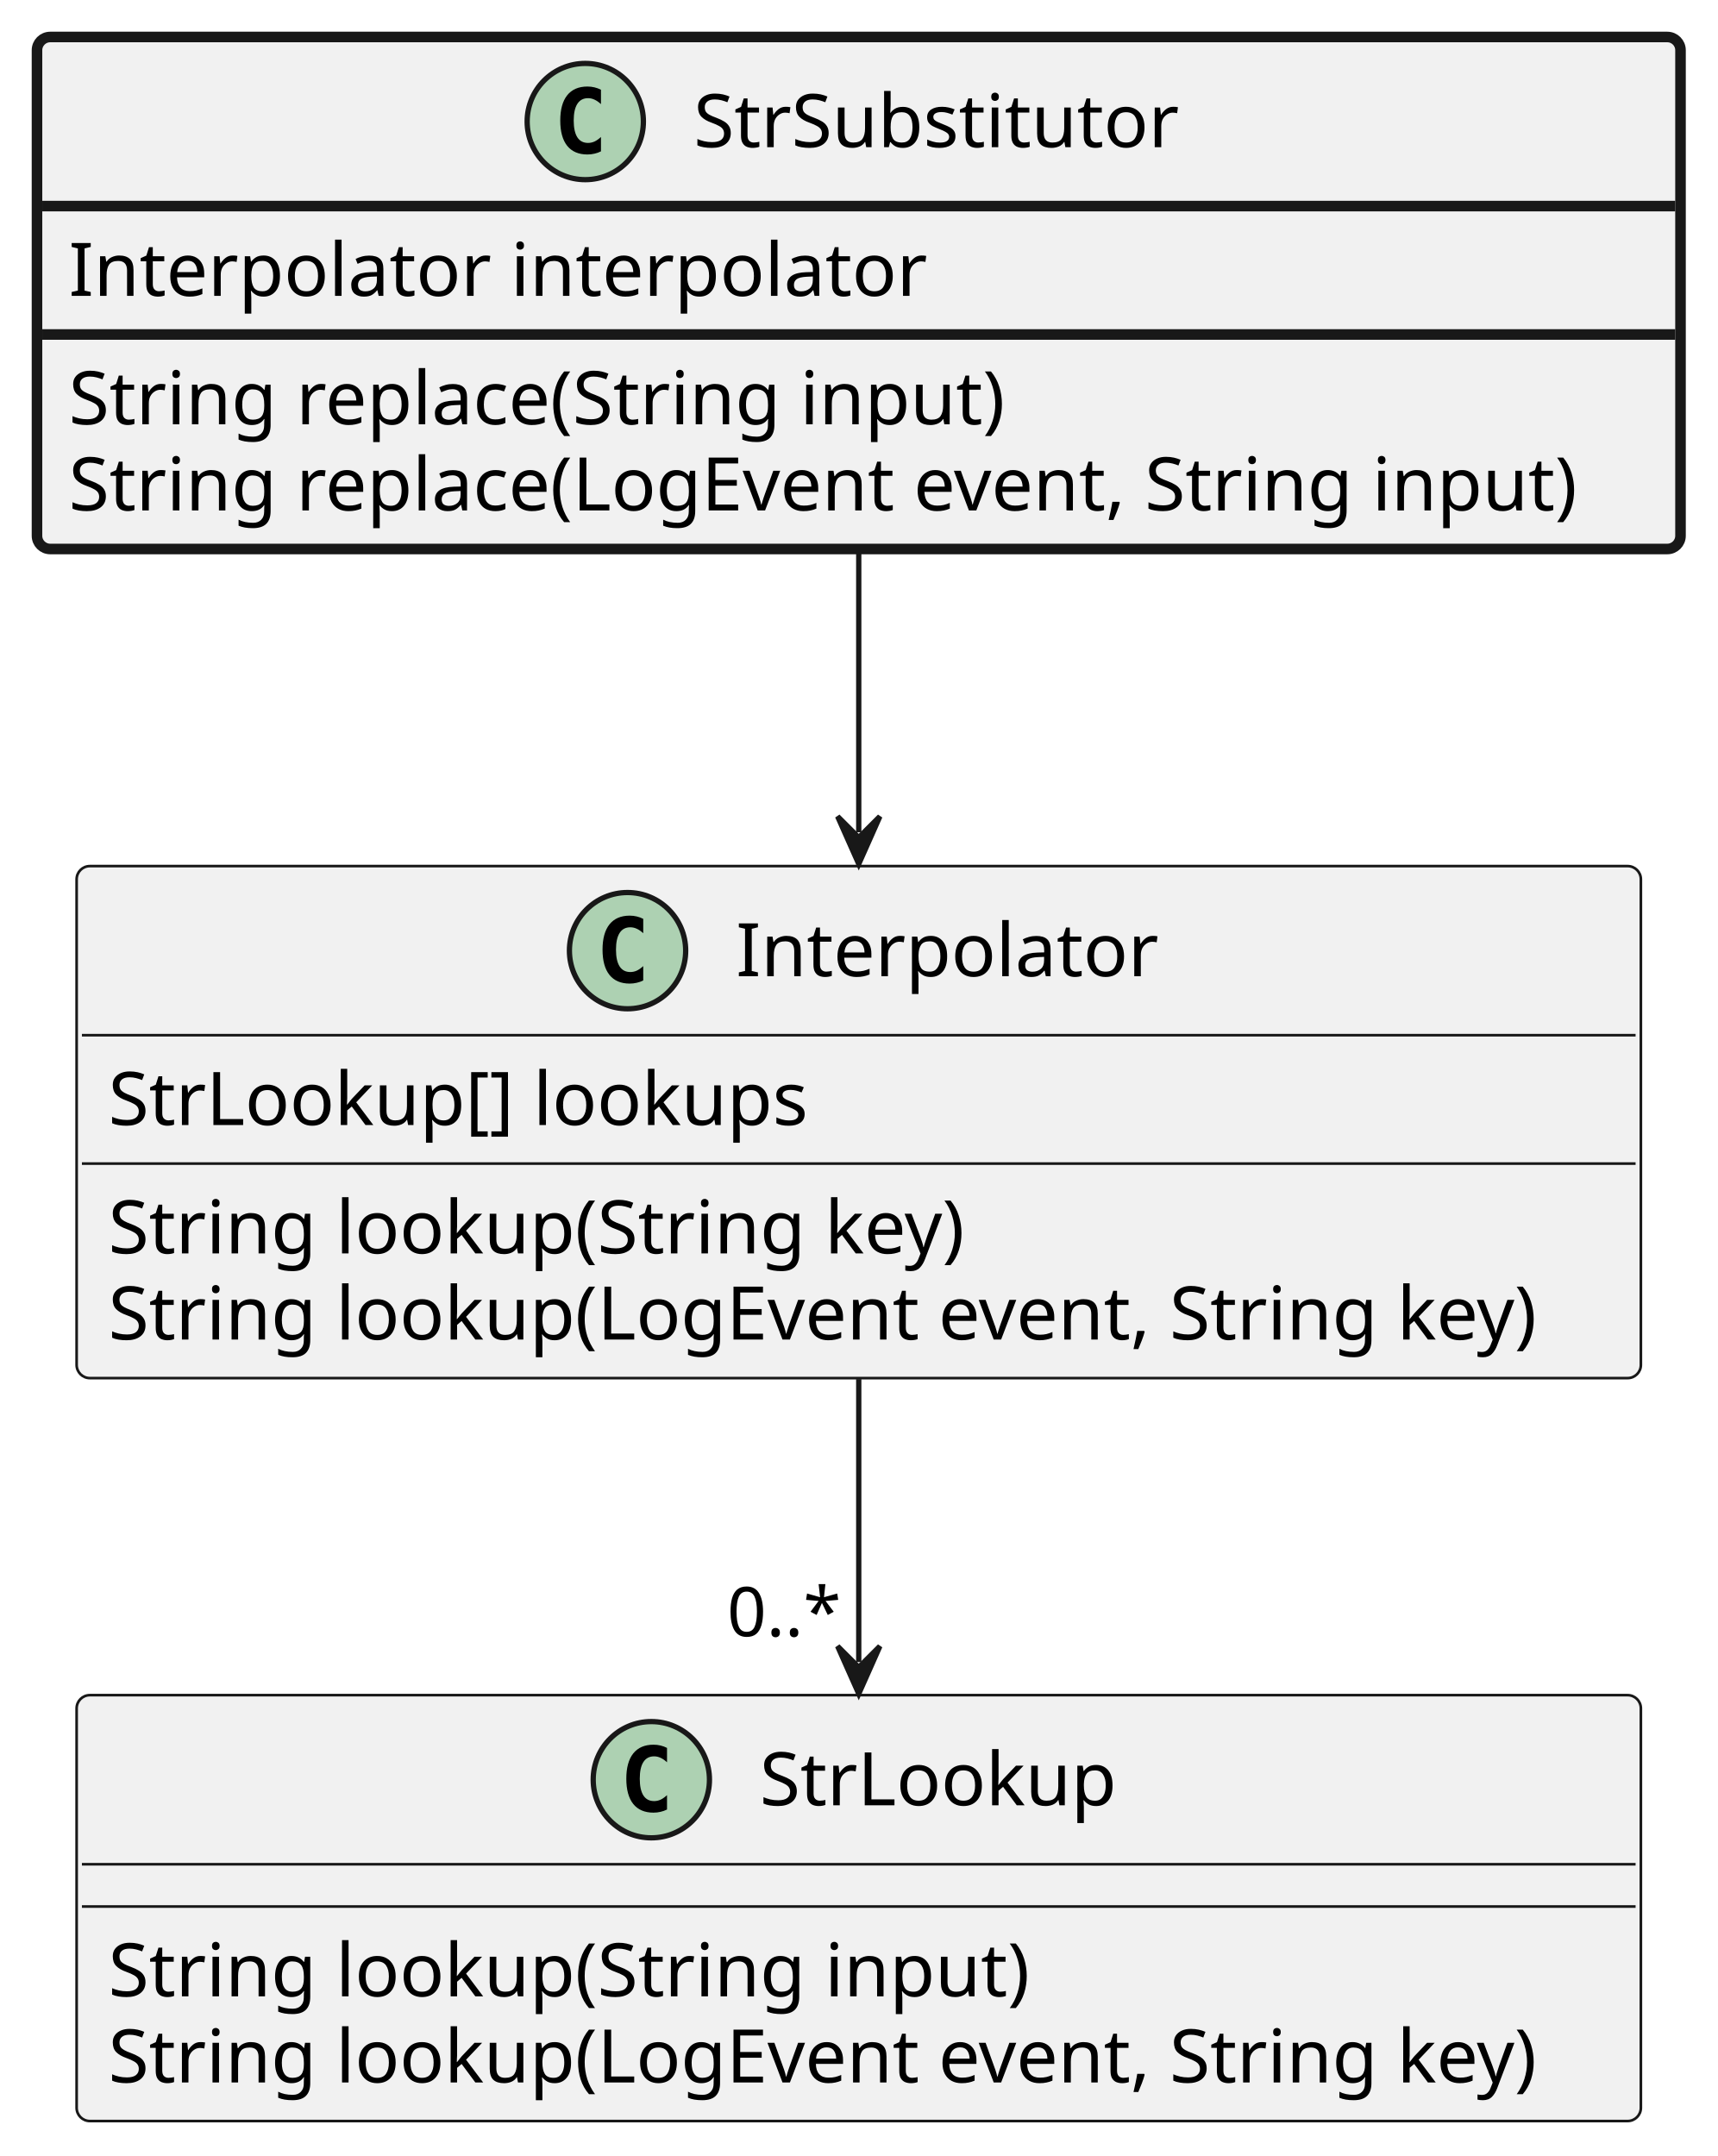
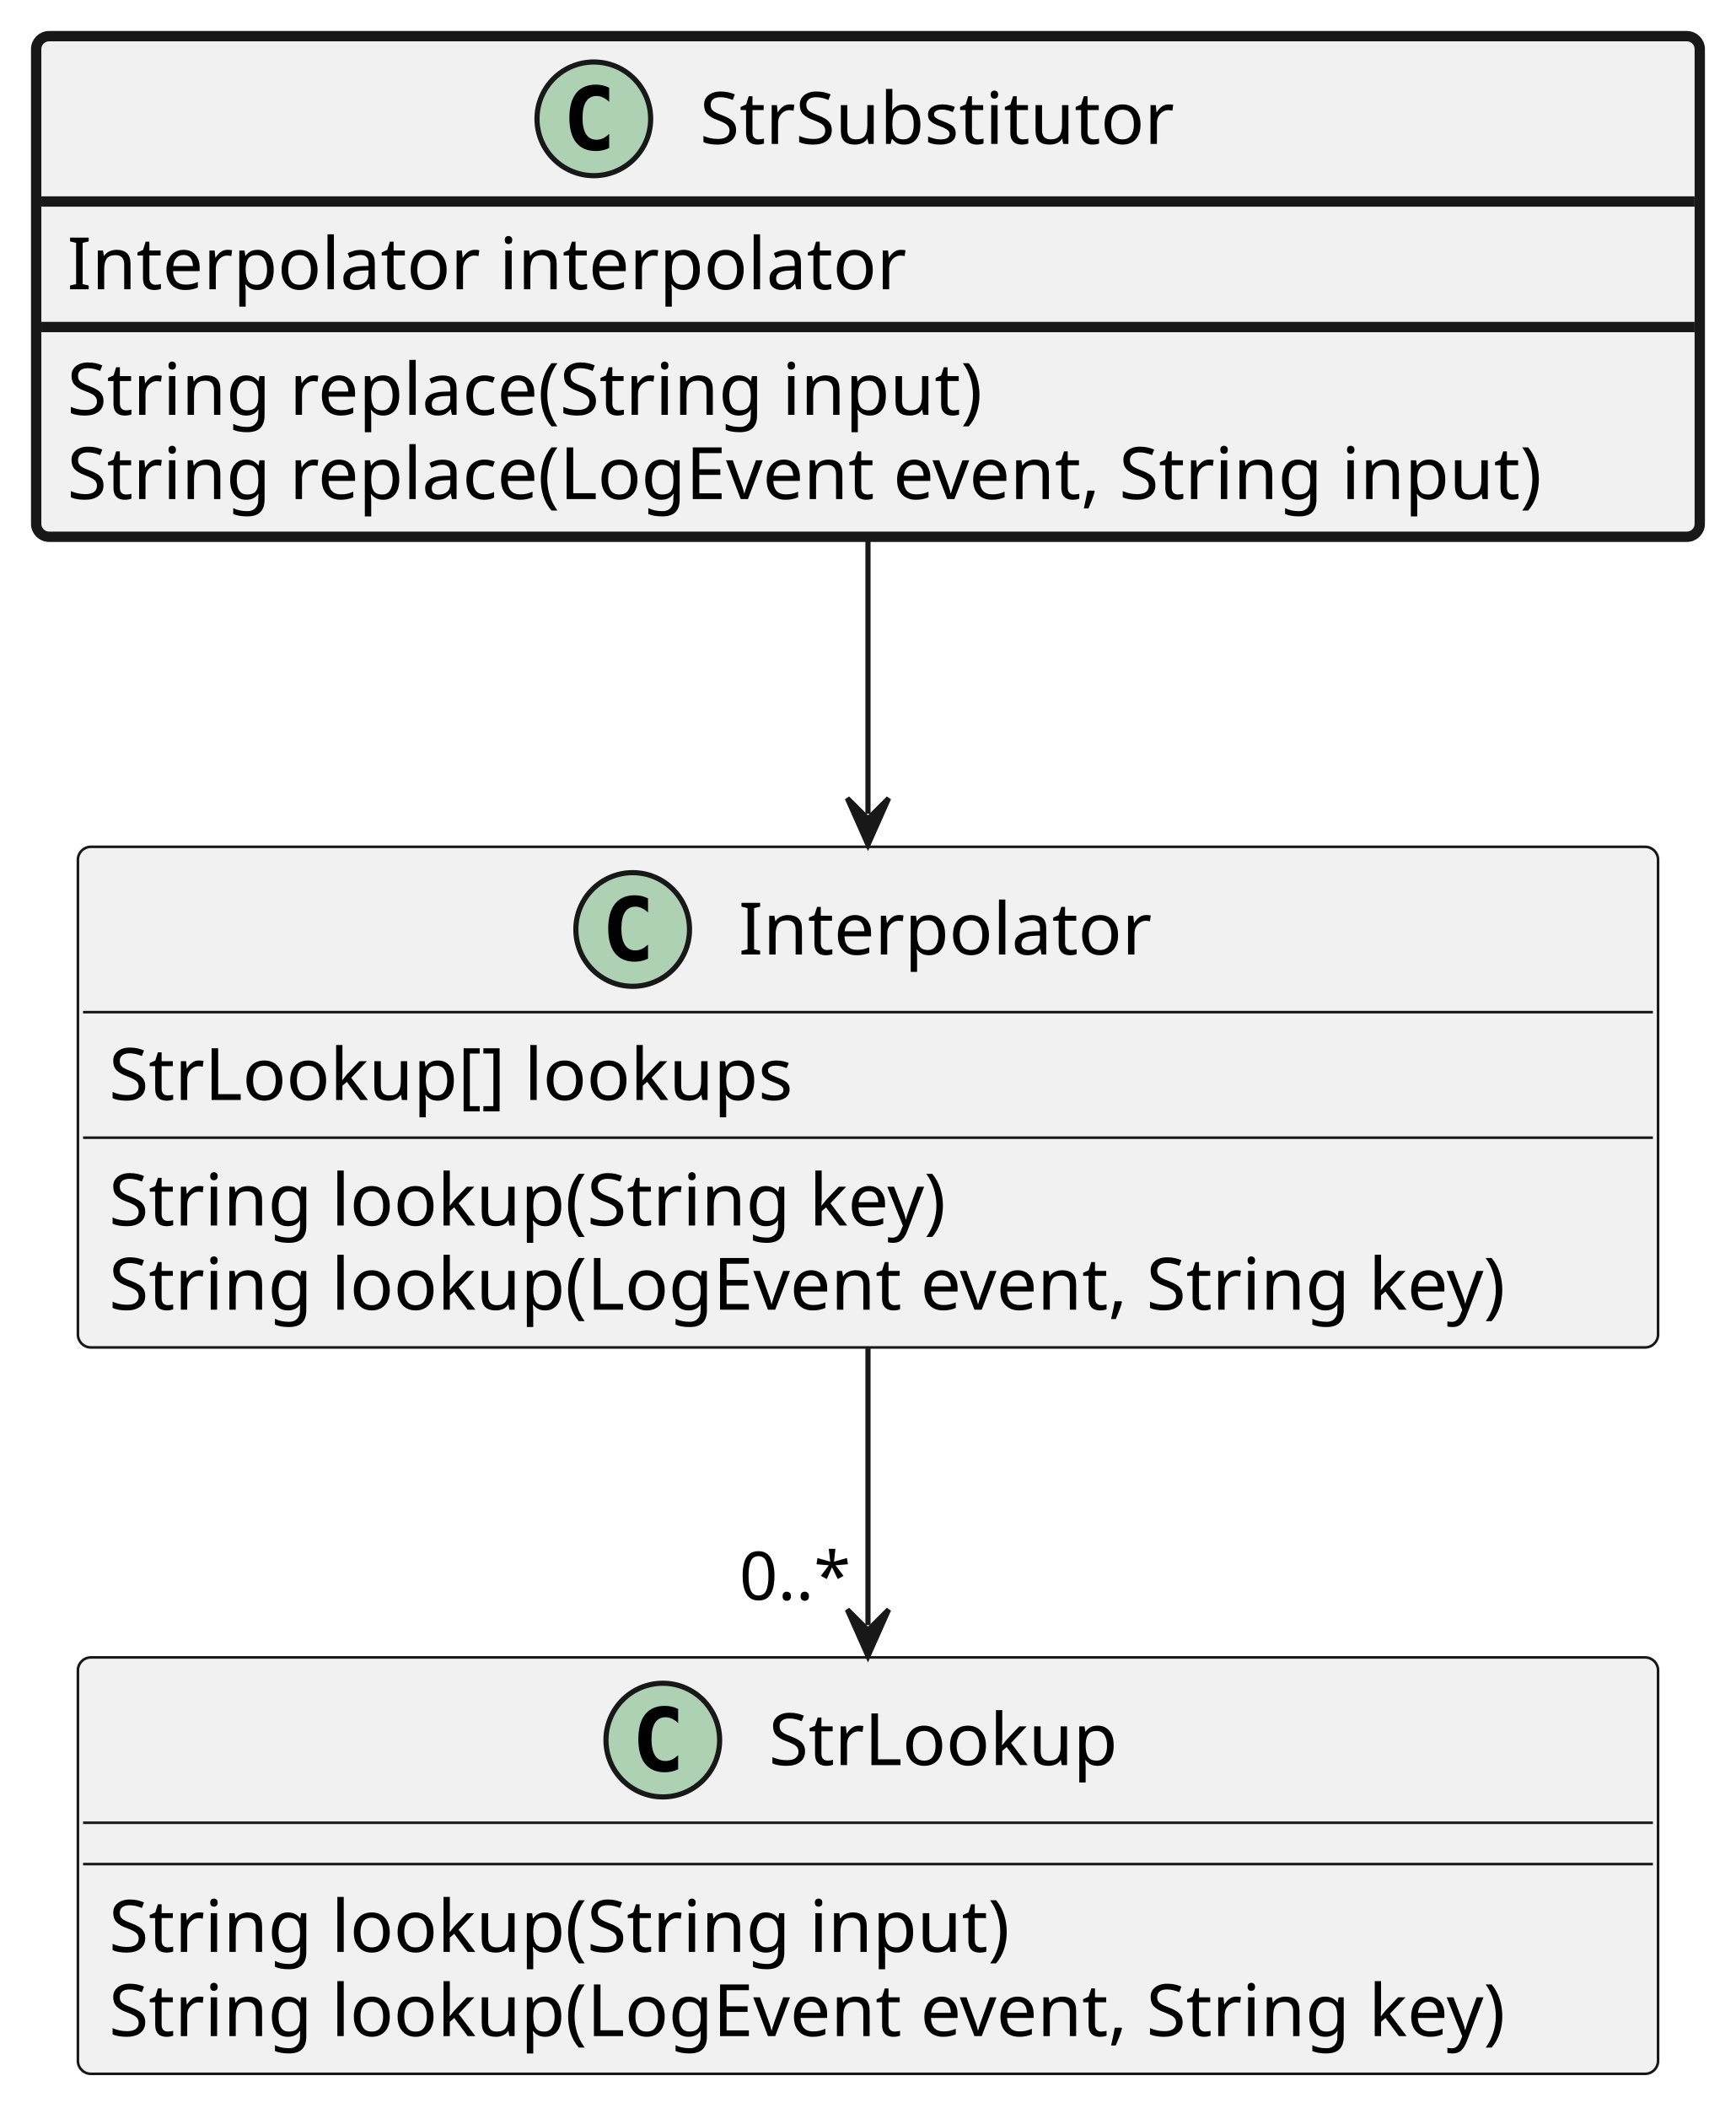
- <svg xmlns="http://www.w3.org/2000/svg" contentStyleType="text/css" height="408px" preserveAspectRatio="none" style="width:325px;height:408px;background:#FFFFFF;" version="1.1" viewBox="0 0 325 408" width="325px" zoomAndPan="magnify">
+ <svg xmlns="http://www.w3.org/2000/svg" contentStyleType="text/css" data-diagram-type="CLASS" height="408px" preserveAspectRatio="none" style="width:336px;height:408px;background:#FFFFFF;" version="1.1" viewBox="0 0 336 408" width="336px" zoomAndPan="magnify">
  <defs />
  <g>
-     <g id="elem_StrSubstitutor">
-       <rect codeLine="1" fill="#F1F1F1" height="96.891" id="StrSubstitutor" rx="2.5" ry="2.5" style="stroke:#181818;stroke-width:2.0;" width="311" x="7" y="7" />
-       <ellipse cx="110.75" cy="23" fill="#ADD1B2" rx="11" ry="11" style="stroke:#181818;stroke-width:1.0;" />
-       <path d="M113.719,28.641 Q113.141,28.938 112.5,29.078 Q111.859,29.234 111.156,29.234 Q108.656,29.234 107.328,27.594 Q106.016,25.938 106.016,22.812 Q106.016,19.688 107.328,18.031 Q108.656,16.375 111.156,16.375 Q111.859,16.375 112.5,16.531 Q113.156,16.688 113.719,16.984 L113.719,19.703 Q113.094,19.125 112.5,18.859 Q111.906,18.578 111.281,18.578 Q109.938,18.578 109.25,19.656 Q108.562,20.719 108.562,22.812 Q108.562,24.906 109.25,25.984 Q109.938,27.047 111.281,27.047 Q111.906,27.047 112.5,26.781 Q113.094,26.5 113.719,25.922 L113.719,28.641 Z " fill="#000000" />
-       <text fill="#000000" font-family="sans-serif" font-size="14" lengthAdjust="spacing" textLength="95" x="131.25" y="27.847">StrSubstitutor</text>
-       <line style="stroke:#181818;stroke-width:2.0;" x1="8" x2="317" y1="39" y2="39" />
-       <text fill="#000000" font-family="sans-serif" font-size="14" lengthAdjust="spacing" textLength="162" x="13" y="55.995">Interpolator interpolator</text>
-       <line style="stroke:#181818;stroke-width:2.0;" x1="8" x2="317" y1="63.297" y2="63.297" />
-       <text fill="#000000" font-family="sans-serif" font-size="14" lengthAdjust="spacing" textLength="184" x="13" y="80.292">String replace(String input)</text>
-       <text fill="#000000" font-family="sans-serif" font-size="14" lengthAdjust="spacing" textLength="299" x="13" y="96.589">String replace(LogEvent event, String input)</text>
+     <g class="entity" data-entity="StrSubstitutor" data-source-line="1" data-uid="ent0002" id="entity_StrSubstitutor">
+       <rect fill="#F1F1F1" height="96.891" rx="2.5" ry="2.5" style="stroke:#181818;stroke-width:2;" width="322.017" x="7" y="7" />
+       <ellipse cx="114.946" cy="23" fill="#ADD1B2" rx="11" ry="11" style="stroke:#181818;stroke-width:1;" />
+       <path d="M117.915,28.641 Q117.337,28.938 116.696,29.078 Q116.056,29.234 115.353,29.234 Q112.853,29.234 111.524,27.594 Q110.212,25.938 110.212,22.812 Q110.212,19.688 111.524,18.031 Q112.853,16.375 115.353,16.375 Q116.056,16.375 116.696,16.531 Q117.353,16.688 117.915,16.984 L117.915,19.703 Q117.29,19.125 116.696,18.859 Q116.103,18.578 115.478,18.578 Q114.134,18.578 113.446,19.656 Q112.759,20.719 112.759,22.812 Q112.759,24.906 113.446,25.984 Q114.134,27.047 115.478,27.047 Q116.103,27.047 116.696,26.781 Q117.29,26.5 117.915,25.922 L117.915,28.641 Z " fill="#000000" />
+       <text fill="#000000" font-family="sans-serif" font-size="14" lengthAdjust="spacing" textLength="97.624" x="135.446" y="27.847">StrSubstitutor</text>
+       <line style="stroke:#181818;stroke-width:2;" x1="8" x2="328.017" y1="39" y2="39" />
+       <text fill="#000000" font-family="sans-serif" font-size="14" lengthAdjust="spacing" textLength="169.394" x="13" y="55.995">Interpolator interpolator</text>
+       <line style="stroke:#181818;stroke-width:2;" x1="8" x2="328.017" y1="63.297" y2="63.297" />
+       <text fill="#000000" font-family="sans-serif" font-size="14" lengthAdjust="spacing" textLength="191.434" x="13" y="80.292">String replace(String input)</text>
+       <text fill="#000000" font-family="sans-serif" font-size="14" lengthAdjust="spacing" textLength="310.017" x="13" y="96.589">String replace(LogEvent event, String input)</text>
    </g>
-     <g id="elem_Interpolator">
-       <rect codeLine="9" fill="#F1F1F1" height="96.891" id="Interpolator" rx="2.5" ry="2.5" style="stroke:#181818;stroke-width:0.5;" width="296" x="14.5" y="163.9" />
-       <ellipse cx="118.75" cy="179.9" fill="#ADD1B2" rx="11" ry="11" style="stroke:#181818;stroke-width:1.0;" />
-       <path d="M121.719,185.541 Q121.141,185.838 120.5,185.978 Q119.859,186.134 119.156,186.134 Q116.656,186.134 115.328,184.494 Q114.016,182.838 114.016,179.713 Q114.016,176.588 115.328,174.931 Q116.656,173.275 119.156,173.275 Q119.859,173.275 120.5,173.431 Q121.156,173.588 121.719,173.884 L121.719,176.603 Q121.094,176.025 120.5,175.759 Q119.906,175.478 119.281,175.478 Q117.938,175.478 117.25,176.556 Q116.562,177.619 116.562,179.713 Q116.562,181.806 117.25,182.884 Q117.938,183.947 119.281,183.947 Q119.906,183.947 120.5,183.681 Q121.094,183.4 121.719,182.822 L121.719,185.541 Z " fill="#000000" />
-       <text fill="#000000" font-family="sans-serif" font-size="14" lengthAdjust="spacing" textLength="79" x="139.25" y="184.747">Interpolator</text>
-       <line style="stroke:#181818;stroke-width:0.5;" x1="15.5" x2="309.5" y1="195.9" y2="195.9" />
-       <text fill="#000000" font-family="sans-serif" font-size="14" lengthAdjust="spacing" textLength="139" x="20.5" y="212.895">StrLookup[] lookups</text>
-       <line style="stroke:#181818;stroke-width:0.5;" x1="15.5" x2="309.5" y1="220.197" y2="220.197" />
-       <text fill="#000000" font-family="sans-serif" font-size="14" lengthAdjust="spacing" textLength="169" x="20.5" y="237.192">String lookup(String key)</text>
-       <text fill="#000000" font-family="sans-serif" font-size="14" lengthAdjust="spacing" textLength="284" x="20.5" y="253.489">String lookup(LogEvent event, String key)</text>
+     <g class="entity" data-entity="Interpolator" data-source-line="7" data-uid="ent0003" id="entity_Interpolator">
+       <rect fill="#F1F1F1" height="96.891" rx="2.5" ry="2.5" style="stroke:#181818;stroke-width:0.5;" width="305.863" x="15.08" y="163.9" />
+       <ellipse cx="122.466" cy="179.9" fill="#ADD1B2" rx="11" ry="11" style="stroke:#181818;stroke-width:1;" />
+       <path d="M125.434,185.541 Q124.856,185.838 124.216,185.978 Q123.575,186.134 122.872,186.134 Q120.372,186.134 119.044,184.494 Q117.731,182.838 117.731,179.713 Q117.731,176.588 119.044,174.931 Q120.372,173.275 122.872,173.275 Q123.575,173.275 124.216,173.431 Q124.872,173.588 125.434,173.884 L125.434,176.603 Q124.809,176.025 124.216,175.759 Q123.622,175.478 122.997,175.478 Q121.653,175.478 120.966,176.556 Q120.278,177.619 120.278,179.713 Q120.278,181.806 120.966,182.884 Q121.653,183.947 122.997,183.947 Q123.622,183.947 124.216,183.681 Q124.809,183.4 125.434,182.822 L125.434,185.541 Z " fill="#000000" />
+       <text fill="#000000" font-family="sans-serif" font-size="14" lengthAdjust="spacing" textLength="82.592" x="142.966" y="184.747">Interpolator</text>
+       <line style="stroke:#181818;stroke-width:0.5;" x1="16.08" x2="319.943" y1="195.9" y2="195.9" />
+       <text fill="#000000" font-family="sans-serif" font-size="14" lengthAdjust="spacing" textLength="140.485" x="21.08" y="212.895">StrLookup[] lookups</text>
+       <line style="stroke:#181818;stroke-width:0.5;" x1="16.08" x2="319.943" y1="220.197" y2="220.197" />
+       <text fill="#000000" font-family="sans-serif" font-size="14" lengthAdjust="spacing" textLength="175.28" x="21.08" y="237.192">String lookup(String key)</text>
+       <text fill="#000000" font-family="sans-serif" font-size="14" lengthAdjust="spacing" textLength="293.863" x="21.08" y="253.489">String lookup(LogEvent event, String key)</text>
    </g>
-     <g id="elem_StrLookup">
-       <rect codeLine="17" fill="#F1F1F1" height="80.594" id="StrLookup" rx="2.5" ry="2.5" style="stroke:#181818;stroke-width:0.5;" width="296" x="14.5" y="320.79" />
-       <ellipse cx="123.25" cy="336.79" fill="#ADD1B2" rx="11" ry="11" style="stroke:#181818;stroke-width:1.0;" />
-       <path d="M126.219,342.431 Q125.641,342.728 125,342.868 Q124.359,343.024 123.656,343.024 Q121.156,343.024 119.828,341.384 Q118.516,339.728 118.516,336.603 Q118.516,333.478 119.828,331.821 Q121.156,330.165 123.656,330.165 Q124.359,330.165 125,330.321 Q125.656,330.478 126.219,330.774 L126.219,333.493 Q125.594,332.915 125,332.649 Q124.406,332.368 123.781,332.368 Q122.438,332.368 121.75,333.446 Q121.062,334.509 121.062,336.603 Q121.062,338.696 121.75,339.774 Q122.438,340.837 123.781,340.837 Q124.406,340.837 125,340.571 Q125.594,340.29 126.219,339.712 L126.219,342.431 Z " fill="#000000" />
-       <text fill="#000000" font-family="sans-serif" font-size="14" lengthAdjust="spacing" textLength="70" x="143.75" y="341.637">StrLookup</text>
-       <line style="stroke:#181818;stroke-width:0.5;" x1="15.5" x2="309.5" y1="352.79" y2="352.79" />
-       <line style="stroke:#181818;stroke-width:0.5;" x1="15.5" x2="309.5" y1="360.79" y2="360.79" />
-       <text fill="#000000" font-family="sans-serif" font-size="14" lengthAdjust="spacing" textLength="180" x="20.5" y="377.785">String lookup(String input)</text>
-       <text fill="#000000" font-family="sans-serif" font-size="14" lengthAdjust="spacing" textLength="284" x="20.5" y="394.082">String lookup(LogEvent event, String key)</text>
+     <g class="entity" data-entity="StrLookup" data-source-line="15" data-uid="ent0005" id="entity_StrLookup">
+       <rect fill="#F1F1F1" height="80.594" rx="2.5" ry="2.5" style="stroke:#181818;stroke-width:0.5;" width="305.863" x="15.08" y="320.79" />
+       <ellipse cx="128.297" cy="336.79" fill="#ADD1B2" rx="11" ry="11" style="stroke:#181818;stroke-width:1;" />
+       <path d="M131.266,342.431 Q130.687,342.728 130.047,342.868 Q129.406,343.024 128.703,343.024 Q126.203,343.024 124.875,341.384 Q123.562,339.728 123.562,336.603 Q123.562,333.478 124.875,331.821 Q126.203,330.165 128.703,330.165 Q129.406,330.165 130.047,330.321 Q130.703,330.478 131.266,330.774 L131.266,333.493 Q130.641,332.915 130.047,332.649 Q129.453,332.368 128.828,332.368 Q127.484,332.368 126.797,333.446 Q126.109,334.509 126.109,336.603 Q126.109,338.696 126.797,339.774 Q127.484,340.837 128.828,340.837 Q129.453,340.837 130.047,340.571 Q130.641,340.29 131.266,339.712 L131.266,342.431 Z " fill="#000000" />
+       <text fill="#000000" font-family="sans-serif" font-size="14" lengthAdjust="spacing" textLength="70.93" x="148.797" y="341.637">StrLookup</text>
+       <line style="stroke:#181818;stroke-width:0.5;" x1="16.08" x2="319.943" y1="352.79" y2="352.79" />
+       <line style="stroke:#181818;stroke-width:0.5;" x1="16.08" x2="319.943" y1="360.79" y2="360.79" />
+       <text fill="#000000" font-family="sans-serif" font-size="14" lengthAdjust="spacing" textLength="186.286" x="21.08" y="377.785">String lookup(String input)</text>
+       <text fill="#000000" font-family="sans-serif" font-size="14" lengthAdjust="spacing" textLength="293.863" x="21.08" y="394.082">String lookup(LogEvent event, String key)</text>
    </g>
-     <g id="link_StrSubstitutor_Interpolator">
-       <path codeLine="7" d="M162.5,104.19 C162.5,123.03 162.5,138.64 162.5,157.5 " fill="none" id="StrSubstitutor-to-Interpolator" style="stroke:#181818;stroke-width:1.0;" />
-       <polygon fill="#181818" points="162.5,163.5,166.5,154.5,162.5,158.5,158.5,154.5,162.5,163.5" style="stroke:#181818;stroke-width:1.0;" />
+     <g class="link" data-entity-1="StrSubstitutor" data-entity-2="Interpolator" data-source-line="7" data-uid="lnk4" id="link_StrSubstitutor_Interpolator">
+       <path codeLine="7" d="M168.01,104.19 C168.01,123.03 168.01,138.64 168.01,157.5" fill="none" id="StrSubstitutor-to-Interpolator" style="stroke:#181818;stroke-width:1;" />
+       <polygon fill="#181818" points="168.01,163.5,172.01,154.5,168.01,158.5,164.01,154.5,168.01,163.5" style="stroke:#181818;stroke-width:1;" />
    </g>
-     <g id="link_Interpolator_StrLookup">
-       <path codeLine="15" d="M162.5,260.98 C162.5,280.23 162.5,296.18 162.5,314.53 " fill="none" id="Interpolator-to-StrLookup" style="stroke:#181818;stroke-width:1.0;" />
-       <polygon fill="#181818" points="162.5,320.53,166.5,311.53,162.5,315.53,158.5,311.53,162.5,320.53" style="stroke:#181818;stroke-width:1.0;" />
-       <text fill="#000000" font-family="sans-serif" font-size="13" lengthAdjust="spacing" textLength="23" x="137.595" y="309.649">0..*</text>
+     <g class="link" data-entity-1="Interpolator" data-entity-2="StrLookup" data-source-line="15" data-uid="lnk6" id="link_Interpolator_StrLookup">
+       <path codeLine="15" d="M168.01,260.98 C168.01,280.23 168.01,296.18 168.01,314.53" fill="none" id="Interpolator-to-StrLookup" style="stroke:#181818;stroke-width:1;" />
+       <polygon fill="#181818" points="168.01,320.53,172.01,311.53,168.01,315.53,164.01,311.53,168.01,320.53" style="stroke:#181818;stroke-width:1;" />
+       <text fill="#000000" font-family="sans-serif" font-size="13" lengthAdjust="spacing" textLength="23.036" x="143.108" y="309.649">0..*</text>
    </g>
  </g>
</svg>
